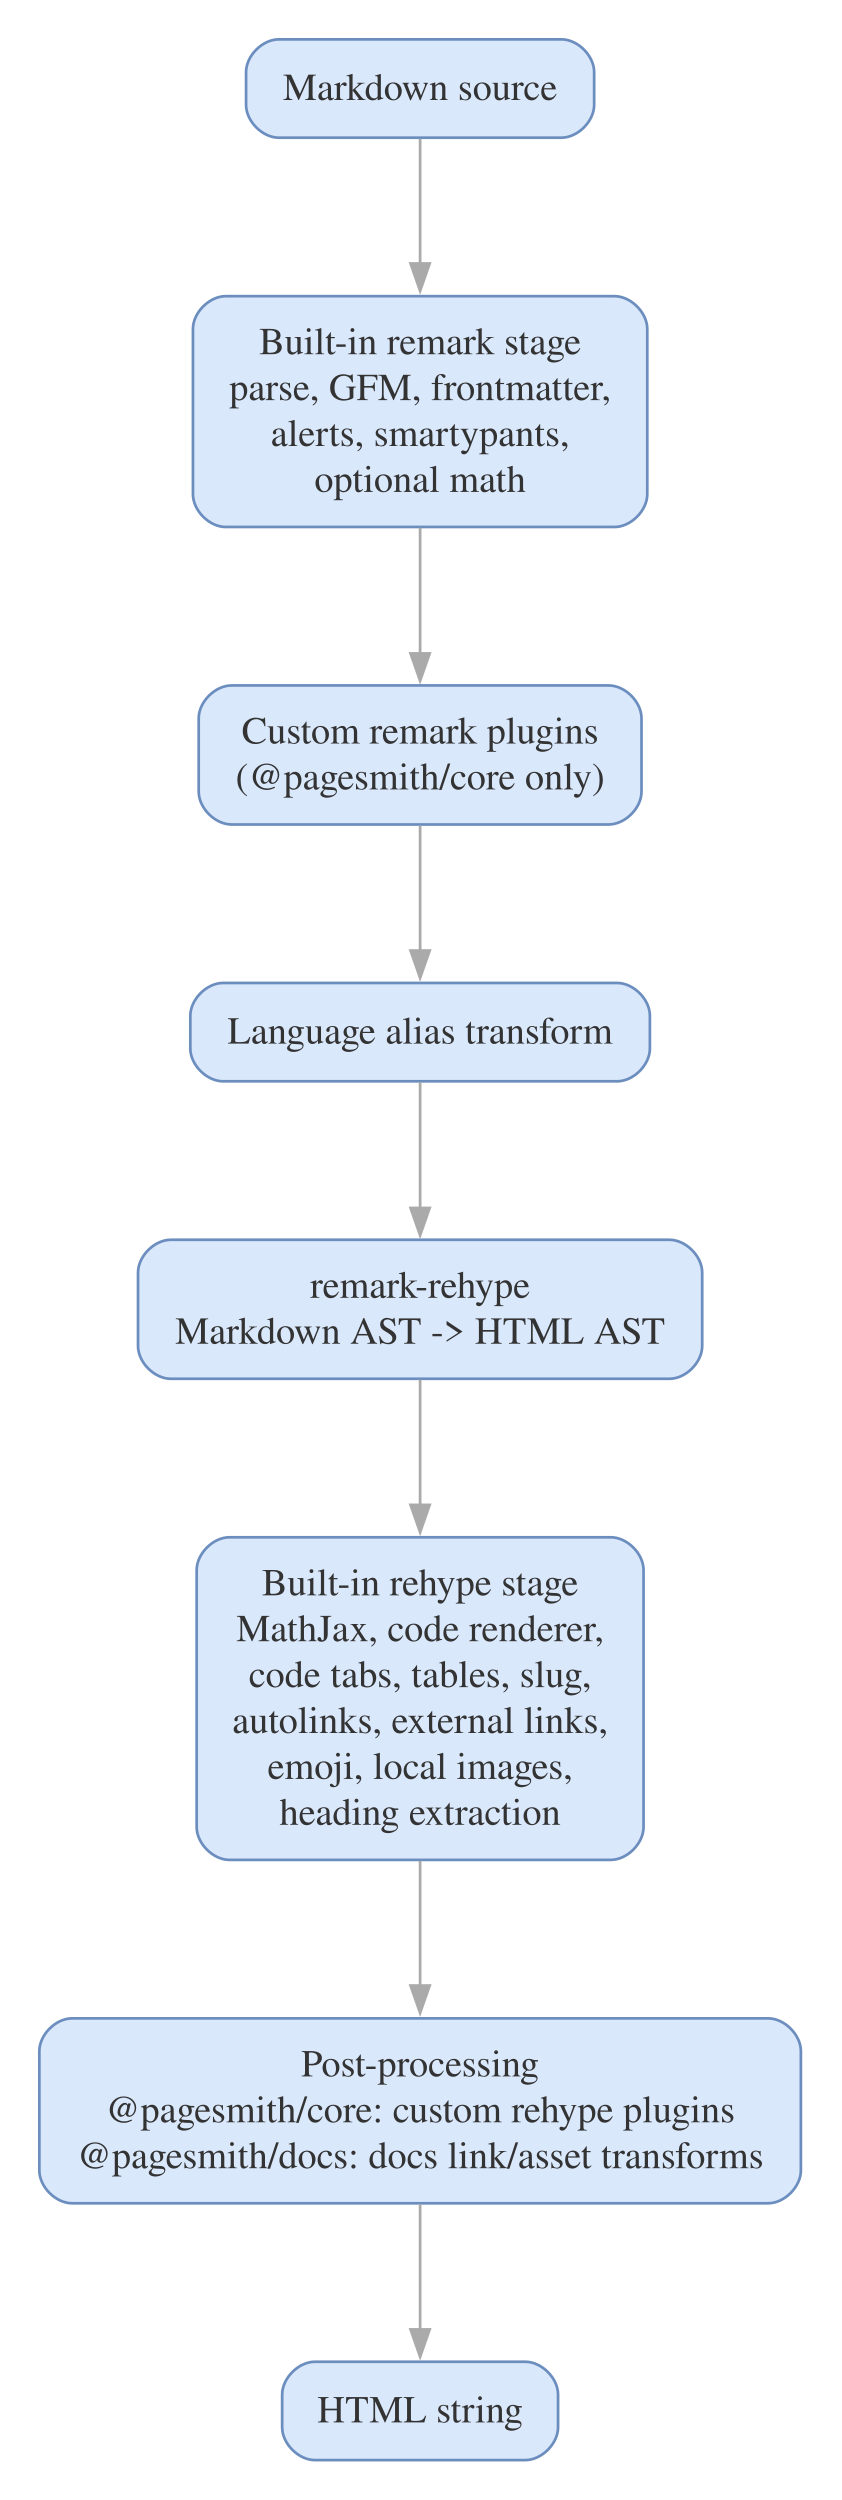
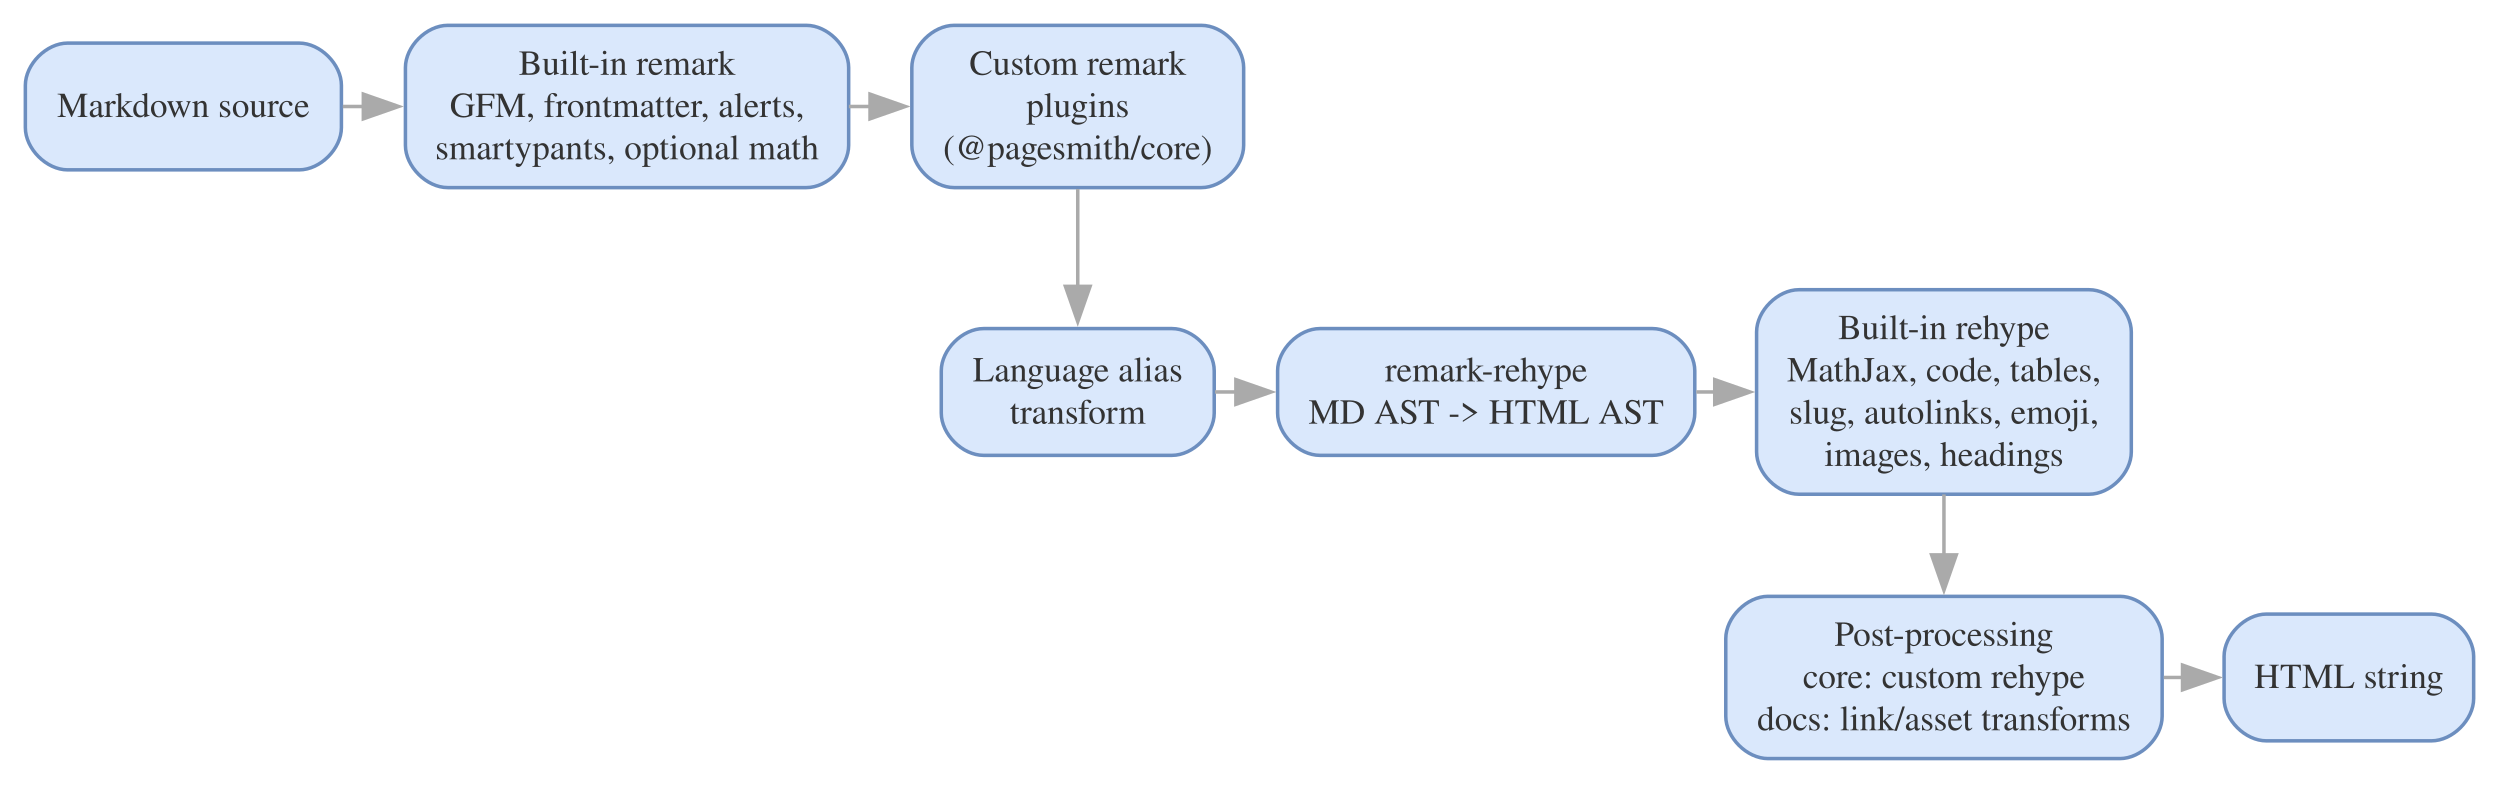
- <svg xmlns="http://www.w3.org/2000/svg" width="308pt" height="915pt" viewBox="0.00 0.00 308.00 915.00">
-   <g id="graph0" class="graph" transform="scale(1 1) rotate(0) translate(14.4 900.4)">
+ <svg xmlns="http://www.w3.org/2000/svg" width="710pt" height="223pt" viewBox="0.00 0.00 710.00 223.00">
+   <g id="graph0" class="graph" transform="scale(1 1) rotate(0) translate(7.2 215.44)">
    <g id="node1" class="node">
-       <path fill="#dae8fc" stroke="#6c8ebf" d="M191.06,-886C191.06,-886 87.66,-886 87.66,-886 81.66,-886 75.66,-880 75.66,-874 75.66,-874 75.66,-862 75.66,-862 75.66,-856 81.66,-850 87.66,-850 87.66,-850 191.06,-850 191.06,-850 197.06,-850 203.06,-856 203.06,-862 203.06,-862 203.06,-874 203.06,-874 203.06,-880 197.06,-886 191.06,-886" />
-       <text xml:space="preserve" text-anchor="middle" x="139.36" y="-863.8" font-family="Times,serif" font-size="14.00" fill="#333333">Markdown source</text>
+       <path fill="#dae8fc" stroke="#6c8ebf" d="M77.76,-203.2C77.76,-203.2 12,-203.2 12,-203.2 6,-203.2 0,-197.2 0,-191.2 0,-191.2 0,-179.2 0,-179.2 0,-173.2 6,-167.2 12,-167.2 12,-167.2 77.76,-167.2 77.76,-167.2 83.76,-167.2 89.76,-173.2 89.76,-179.2 89.76,-179.2 89.76,-191.2 89.76,-191.2 89.76,-197.2 83.76,-203.2 77.76,-203.2" />
+       <text xml:space="preserve" text-anchor="middle" x="44.88" y="-182.2" font-family="Times,serif" font-size="10.00" fill="#333333">Markdown source</text>
    </g>
    <g id="node2" class="node">
-       <path fill="#dae8fc" stroke="#6c8ebf" d="M210.5,-792C210.5,-792 68.22,-792 68.22,-792 62.22,-792 56.22,-786 56.22,-780 56.22,-780 56.22,-719.52 56.22,-719.52 56.22,-713.52 62.22,-707.52 68.22,-707.52 68.22,-707.52 210.5,-707.52 210.5,-707.52 216.5,-707.52 222.5,-713.52 222.5,-719.52 222.5,-719.52 222.5,-780 222.5,-780 222.5,-786 216.5,-792 210.5,-792" />
-       <text xml:space="preserve" text-anchor="middle" x="139.36" y="-770.76" font-family="Times,serif" font-size="14.00" fill="#333333">Built-in remark stage</text>
-       <text xml:space="preserve" text-anchor="middle" x="139.36" y="-753.96" font-family="Times,serif" font-size="14.00" fill="#333333">parse, GFM, frontmatter,</text>
-       <text xml:space="preserve" text-anchor="middle" x="139.36" y="-737.16" font-family="Times,serif" font-size="14.00" fill="#333333">alerts, smartypants,</text>
-       <text xml:space="preserve" text-anchor="middle" x="139.36" y="-720.36" font-family="Times,serif" font-size="14.00" fill="#333333">optional math</text>
+       <path fill="#dae8fc" stroke="#6c8ebf" d="M221.82,-208.24C221.82,-208.24 119.94,-208.24 119.94,-208.24 113.94,-208.24 107.94,-202.24 107.94,-196.24 107.94,-196.24 107.94,-174.16 107.94,-174.16 107.94,-168.16 113.94,-162.16 119.94,-162.16 119.94,-162.16 221.82,-162.16 221.82,-162.16 227.82,-162.16 233.82,-168.16 233.82,-174.16 233.82,-174.16 233.82,-196.24 233.82,-196.24 233.82,-202.24 227.82,-208.24 221.82,-208.24" />
+       <text xml:space="preserve" text-anchor="middle" x="170.88" y="-194.2" font-family="Times,serif" font-size="10.00" fill="#333333">Built-in remark</text>
+       <text xml:space="preserve" text-anchor="middle" x="170.88" y="-182.2" font-family="Times,serif" font-size="10.00" fill="#333333">GFM, frontmatter, alerts,</text>
+       <text xml:space="preserve" text-anchor="middle" x="170.88" y="-170.2" font-family="Times,serif" font-size="10.00" fill="#333333">smartypants, optional math</text>
    </g>
    <g id="edge1" class="edge">
-       <path fill="none" stroke="#aaaaaa" d="M139.36,-849.6C139.36,-837.35 139.36,-820.26 139.36,-803.72" />
-       <polygon fill="#aaaaaa" stroke="#aaaaaa" points="142.86,-803.95 139.36,-793.95 135.86,-803.95 142.86,-803.95" />
+       <path fill="none" stroke="#aaaaaa" d="M90.16,-185.2C92.15,-185.2 94.14,-185.2 96.12,-185.2" />
+       <polygon fill="#aaaaaa" stroke="#aaaaaa" points="95.99,-188.7 105.99,-185.2 95.99,-181.7 95.99,-188.7" />
    </g>
    <g id="node3" class="node">
-       <path fill="#dae8fc" stroke="#6c8ebf" d="M208.39,-649.52C208.39,-649.52 70.33,-649.52 70.33,-649.52 64.33,-649.52 58.33,-643.52 58.33,-637.52 58.33,-637.52 58.33,-610.64 58.33,-610.64 58.33,-604.64 64.33,-598.64 70.33,-598.64 70.33,-598.64 208.39,-598.64 208.39,-598.64 214.39,-598.64 220.39,-604.64 220.39,-610.64 220.39,-610.64 220.39,-637.52 220.39,-637.52 220.39,-643.52 214.39,-649.52 208.39,-649.52" />
-       <text xml:space="preserve" text-anchor="middle" x="139.36" y="-628.28" font-family="Times,serif" font-size="14.00" fill="#333333">Custom remark plugins</text>
-       <text xml:space="preserve" text-anchor="middle" x="139.36" y="-611.48" font-family="Times,serif" font-size="14.00" fill="#333333">(@pagesmith/core only)</text>
+       <path fill="#dae8fc" stroke="#6c8ebf" d="M334,-208.24C334,-208.24 263.76,-208.24 263.76,-208.24 257.76,-208.24 251.76,-202.24 251.76,-196.24 251.76,-196.24 251.76,-174.16 251.76,-174.16 251.76,-168.16 257.76,-162.16 263.76,-162.16 263.76,-162.16 334,-162.16 334,-162.16 340,-162.16 346,-168.16 346,-174.16 346,-174.16 346,-196.24 346,-196.24 346,-202.24 340,-208.24 334,-208.24" />
+       <text xml:space="preserve" text-anchor="middle" x="298.88" y="-194.2" font-family="Times,serif" font-size="10.00" fill="#333333">Custom remark</text>
+       <text xml:space="preserve" text-anchor="middle" x="298.88" y="-182.2" font-family="Times,serif" font-size="10.00" fill="#333333">plugins</text>
+       <text xml:space="preserve" text-anchor="middle" x="298.88" y="-170.2" font-family="Times,serif" font-size="10.00" fill="#333333">(@pagesmith/core)</text>
    </g>
    <g id="edge2" class="edge">
-       <path fill="none" stroke="#aaaaaa" d="M139.36,-707.23C139.36,-692.32 139.36,-675.63 139.36,-661.22" />
-       <polygon fill="#aaaaaa" stroke="#aaaaaa" points="142.86,-661.24 139.36,-651.24 135.86,-661.24 142.86,-661.24" />
+       <path fill="none" stroke="#aaaaaa" d="M233.88,-185.2C235.89,-185.2 237.9,-185.2 239.9,-185.2" />
+       <polygon fill="#aaaaaa" stroke="#aaaaaa" points="239.89,-188.7 249.89,-185.2 239.89,-181.7 239.89,-188.7" />
    </g>
    <g id="node4" class="node">
-       <path fill="#dae8fc" stroke="#6c8ebf" d="M211.46,-540.64C211.46,-540.64 67.26,-540.64 67.26,-540.64 61.26,-540.64 55.26,-534.64 55.26,-528.64 55.26,-528.64 55.26,-516.64 55.26,-516.64 55.26,-510.64 61.26,-504.64 67.26,-504.64 67.26,-504.64 211.46,-504.64 211.46,-504.64 217.46,-504.64 223.46,-510.64 223.46,-516.64 223.46,-516.64 223.46,-528.64 223.46,-528.64 223.46,-534.64 217.46,-540.64 211.46,-540.64" />
-       <text xml:space="preserve" text-anchor="middle" x="139.36" y="-518.44" font-family="Times,serif" font-size="14.00" fill="#333333">Language alias transform</text>
+       <path fill="#dae8fc" stroke="#6c8ebf" d="M325.64,-122.12C325.64,-122.12 272.12,-122.12 272.12,-122.12 266.12,-122.12 260.12,-116.12 260.12,-110.12 260.12,-110.12 260.12,-98.12 260.12,-98.12 260.12,-92.12 266.12,-86.12 272.12,-86.12 272.12,-86.12 325.64,-86.12 325.64,-86.12 331.64,-86.12 337.64,-92.12 337.64,-98.12 337.64,-98.12 337.64,-110.12 337.64,-110.12 337.64,-116.12 331.64,-122.12 325.64,-122.12" />
+       <text xml:space="preserve" text-anchor="middle" x="298.88" y="-107.12" font-family="Times,serif" font-size="10.00" fill="#333333">Language alias</text>
+       <text xml:space="preserve" text-anchor="middle" x="298.88" y="-95.12" font-family="Times,serif" font-size="10.00" fill="#333333">transform</text>
    </g>
    <g id="edge3" class="edge">
-       <path fill="none" stroke="#aaaaaa" d="M139.36,-598.24C139.36,-584.31 139.36,-566.87 139.36,-552.35" />
-       <polygon fill="#aaaaaa" stroke="#aaaaaa" points="142.86,-552.5 139.36,-542.5 135.86,-552.5 142.86,-552.5" />
+       <path fill="none" stroke="#aaaaaa" d="M298.88,-161.75C298.88,-153.11 298.88,-143.13 298.88,-133.97" />
+       <polygon fill="#aaaaaa" stroke="#aaaaaa" points="302.38,-134.11 298.88,-124.11 295.38,-134.11 302.38,-134.11" />
    </g>
    <g id="node5" class="node">
-       <path fill="#dae8fc" stroke="#6c8ebf" d="M230.6,-446.64C230.6,-446.64 48.12,-446.64 48.12,-446.64 42.12,-446.64 36.12,-440.64 36.12,-434.64 36.12,-434.64 36.12,-407.76 36.12,-407.76 36.12,-401.76 42.12,-395.76 48.12,-395.76 48.12,-395.76 230.6,-395.76 230.6,-395.76 236.6,-395.76 242.6,-401.76 242.6,-407.76 242.6,-407.76 242.6,-434.64 242.6,-434.64 242.6,-440.64 236.6,-446.64 230.6,-446.64" />
-       <text xml:space="preserve" text-anchor="middle" x="139.36" y="-425.4" font-family="Times,serif" font-size="14.00" fill="#333333">remark-rehype</text>
-       <text xml:space="preserve" text-anchor="middle" x="139.36" y="-408.6" font-family="Times,serif" font-size="14.00" fill="#333333">Markdown AST -&gt; HTML AST</text>
+       <path fill="#dae8fc" stroke="#6c8ebf" d="M462.12,-122.12C462.12,-122.12 367.64,-122.12 367.64,-122.12 361.64,-122.12 355.64,-116.12 355.64,-110.12 355.64,-110.12 355.64,-98.12 355.64,-98.12 355.64,-92.12 361.64,-86.12 367.64,-86.12 367.64,-86.12 462.12,-86.12 462.12,-86.12 468.12,-86.12 474.12,-92.12 474.12,-98.12 474.12,-98.12 474.12,-110.12 474.12,-110.12 474.12,-116.12 468.12,-122.12 462.12,-122.12" />
+       <text xml:space="preserve" text-anchor="middle" x="414.88" y="-107.12" font-family="Times,serif" font-size="10.00" fill="#333333">remark-rehype</text>
+       <text xml:space="preserve" text-anchor="middle" x="414.88" y="-95.12" font-family="Times,serif" font-size="10.00" fill="#333333">MD AST -&gt; HTML AST</text>
    </g>
    <g id="edge4" class="edge">
-       <path fill="none" stroke="#aaaaaa" d="M139.36,-504.32C139.36,-491.64 139.36,-473.97 139.36,-458.28" />
-       <polygon fill="#aaaaaa" stroke="#aaaaaa" points="142.86,-458.29 139.36,-448.29 135.86,-458.29 142.86,-458.29" />
+       <path fill="none" stroke="#aaaaaa" d="M337.85,-104.12C339.85,-104.12 341.85,-104.12 343.85,-104.12" />
+       <polygon fill="#aaaaaa" stroke="#aaaaaa" points="343.79,-107.62 353.79,-104.12 343.79,-100.62 343.79,-107.62" />
    </g>
    <g id="node6" class="node">
-       <path fill="#dae8fc" stroke="#6c8ebf" d="M209.14,-337.76C209.14,-337.76 69.58,-337.76 69.58,-337.76 63.58,-337.76 57.58,-331.76 57.58,-325.76 57.58,-325.76 57.58,-231.68 57.58,-231.68 57.58,-225.68 63.58,-219.68 69.58,-219.68 69.58,-219.68 209.14,-219.68 209.14,-219.68 215.14,-219.68 221.14,-225.68 221.14,-231.68 221.14,-231.68 221.14,-325.76 221.14,-325.76 221.14,-331.76 215.14,-337.76 209.14,-337.76" />
-       <text xml:space="preserve" text-anchor="middle" x="139.36" y="-316.52" font-family="Times,serif" font-size="14.00" fill="#333333">Built-in rehype stage</text>
-       <text xml:space="preserve" text-anchor="middle" x="139.36" y="-299.72" font-family="Times,serif" font-size="14.00" fill="#333333">MathJax, code renderer,</text>
-       <text xml:space="preserve" text-anchor="middle" x="139.36" y="-282.92" font-family="Times,serif" font-size="14.00" fill="#333333">code tabs, tables, slug,</text>
-       <text xml:space="preserve" text-anchor="middle" x="139.36" y="-266.12" font-family="Times,serif" font-size="14.00" fill="#333333">autolinks, external links,</text>
-       <text xml:space="preserve" text-anchor="middle" x="139.36" y="-249.32" font-family="Times,serif" font-size="14.00" fill="#333333">emoji, local images,</text>
-       <text xml:space="preserve" text-anchor="middle" x="139.36" y="-232.52" font-family="Times,serif" font-size="14.00" fill="#333333">heading extraction</text>
+       <path fill="#dae8fc" stroke="#6c8ebf" d="M586.09,-133.16C586.09,-133.16 503.67,-133.16 503.67,-133.16 497.67,-133.16 491.67,-127.16 491.67,-121.16 491.67,-121.16 491.67,-87.08 491.67,-87.08 491.67,-81.08 497.67,-75.08 503.67,-75.08 503.67,-75.08 586.09,-75.08 586.09,-75.08 592.09,-75.08 598.09,-81.08 598.09,-87.08 598.09,-87.08 598.09,-121.16 598.09,-121.16 598.09,-127.16 592.09,-133.16 586.09,-133.16" />
+       <text xml:space="preserve" text-anchor="middle" x="544.88" y="-119.12" font-family="Times,serif" font-size="10.00" fill="#333333">Built-in rehype</text>
+       <text xml:space="preserve" text-anchor="middle" x="544.88" y="-107.12" font-family="Times,serif" font-size="10.00" fill="#333333">MathJax, code, tables,</text>
+       <text xml:space="preserve" text-anchor="middle" x="544.88" y="-95.12" font-family="Times,serif" font-size="10.00" fill="#333333">slug, autolinks, emoji,</text>
+       <text xml:space="preserve" text-anchor="middle" x="544.88" y="-83.12" font-family="Times,serif" font-size="10.00" fill="#333333">images, headings</text>
    </g>
    <g id="edge5" class="edge">
-       <path fill="none" stroke="#aaaaaa" d="M139.36,-395.41C139.36,-382.48 139.36,-365.95 139.36,-349.46" />
-       <polygon fill="#aaaaaa" stroke="#aaaaaa" points="142.86,-349.61 139.36,-339.61 135.86,-349.61 142.86,-349.61" />
+       <path fill="none" stroke="#aaaaaa" d="M474.55,-104.12C476.38,-104.12 478.21,-104.12 480.05,-104.12" />
+       <polygon fill="#aaaaaa" stroke="#aaaaaa" points="479.79,-107.62 489.79,-104.12 479.79,-100.62 479.79,-107.62" />
    </g>
    <g id="node7" class="node">
-       <path fill="#dae8fc" stroke="#6c8ebf" d="M266.72,-161.68C266.72,-161.68 12,-161.68 12,-161.68 6,-161.68 0,-155.68 0,-149.68 0,-149.68 0,-106 0,-106 0,-100 6,-94 12,-94 12,-94 266.72,-94 266.72,-94 272.72,-94 278.72,-100 278.72,-106 278.72,-106 278.72,-149.68 278.72,-149.68 278.72,-155.68 272.72,-161.68 266.72,-161.68" />
-       <text xml:space="preserve" text-anchor="middle" x="139.36" y="-140.44" font-family="Times,serif" font-size="14.00" fill="#333333">Post-processing</text>
-       <text xml:space="preserve" text-anchor="middle" x="139.36" y="-123.64" font-family="Times,serif" font-size="14.00" fill="#333333">@pagesmith/core: custom rehype plugins</text>
-       <text xml:space="preserve" text-anchor="middle" x="139.36" y="-106.84" font-family="Times,serif" font-size="14.00" fill="#333333">@pagesmith/docs: docs link/asset transforms</text>
+       <path fill="#dae8fc" stroke="#6c8ebf" d="M594.85,-46.08C594.85,-46.08 494.92,-46.08 494.92,-46.08 488.92,-46.08 482.92,-40.08 482.92,-34.08 482.92,-34.08 482.92,-12 482.92,-12 482.92,-6 488.92,0 494.92,0 494.92,0 594.85,0 594.85,0 600.85,0 606.85,-6 606.85,-12 606.85,-12 606.85,-34.08 606.85,-34.08 606.85,-40.08 600.85,-46.08 594.85,-46.08" />
+       <text xml:space="preserve" text-anchor="middle" x="544.88" y="-32.04" font-family="Times,serif" font-size="10.00" fill="#333333">Post-processing</text>
+       <text xml:space="preserve" text-anchor="middle" x="544.88" y="-20.04" font-family="Times,serif" font-size="10.00" fill="#333333">core: custom rehype</text>
+       <text xml:space="preserve" text-anchor="middle" x="544.88" y="-8.04" font-family="Times,serif" font-size="10.00" fill="#333333">docs: link/asset transforms</text>
    </g>
    <g id="edge6" class="edge">
-       <path fill="none" stroke="#aaaaaa" d="M139.36,-219.31C139.36,-204.01 139.36,-187.76 139.36,-173.32" />
-       <polygon fill="#aaaaaa" stroke="#aaaaaa" points="142.86,-173.69 139.36,-163.69 135.86,-173.69 142.86,-173.69" />
+       <path fill="none" stroke="#aaaaaa" d="M544.88,-75.02C544.88,-69.43 544.88,-63.51 544.88,-57.75" />
+       <polygon fill="#aaaaaa" stroke="#aaaaaa" points="548.38,-57.85 544.88,-47.85 541.38,-57.85 548.38,-57.85" />
    </g>
    <g id="node8" class="node">
-       <path fill="#dae8fc" stroke="#6c8ebf" d="M177.85,-36C177.85,-36 100.87,-36 100.87,-36 94.87,-36 88.87,-30 88.87,-24 88.87,-24 88.87,-12 88.87,-12 88.87,-6 94.87,0 100.87,0 100.87,0 177.85,0 177.85,0 183.85,0 189.85,-6 189.85,-12 189.85,-12 189.85,-24 189.85,-24 189.85,-30 183.85,-36 177.85,-36" />
-       <text xml:space="preserve" text-anchor="middle" x="139.36" y="-13.8" font-family="Times,serif" font-size="14.00" fill="#333333">HTML string</text>
+       <path fill="#dae8fc" stroke="#6c8ebf" d="M683.32,-41.04C683.32,-41.04 636.44,-41.04 636.44,-41.04 630.44,-41.04 624.44,-35.04 624.44,-29.04 624.44,-29.04 624.44,-17.04 624.44,-17.04 624.44,-11.04 630.44,-5.04 636.44,-5.04 636.44,-5.04 683.32,-5.04 683.32,-5.04 689.32,-5.04 695.32,-11.04 695.32,-17.04 695.32,-17.04 695.32,-29.04 695.32,-29.04 695.32,-35.04 689.32,-41.04 683.32,-41.04" />
+       <text xml:space="preserve" text-anchor="middle" x="659.88" y="-20.04" font-family="Times,serif" font-size="10.00" fill="#333333">HTML string</text>
    </g>
    <g id="edge7" class="edge">
-       <path fill="none" stroke="#aaaaaa" d="M139.36,-93.6C139.36,-78.96 139.36,-61.91 139.36,-47.81" />
-       <polygon fill="#aaaaaa" stroke="#aaaaaa" points="142.86,-47.83 139.36,-37.83 135.86,-47.83 142.86,-47.83" />
+       <path fill="none" stroke="#aaaaaa" d="M607.32,-23.04C609.16,-23.04 611,-23.04 612.85,-23.04" />
+       <polygon fill="#aaaaaa" stroke="#aaaaaa" points="612.64,-26.54 622.64,-23.04 612.64,-19.54 612.64,-26.54" />
    </g>
  </g>
</svg>
